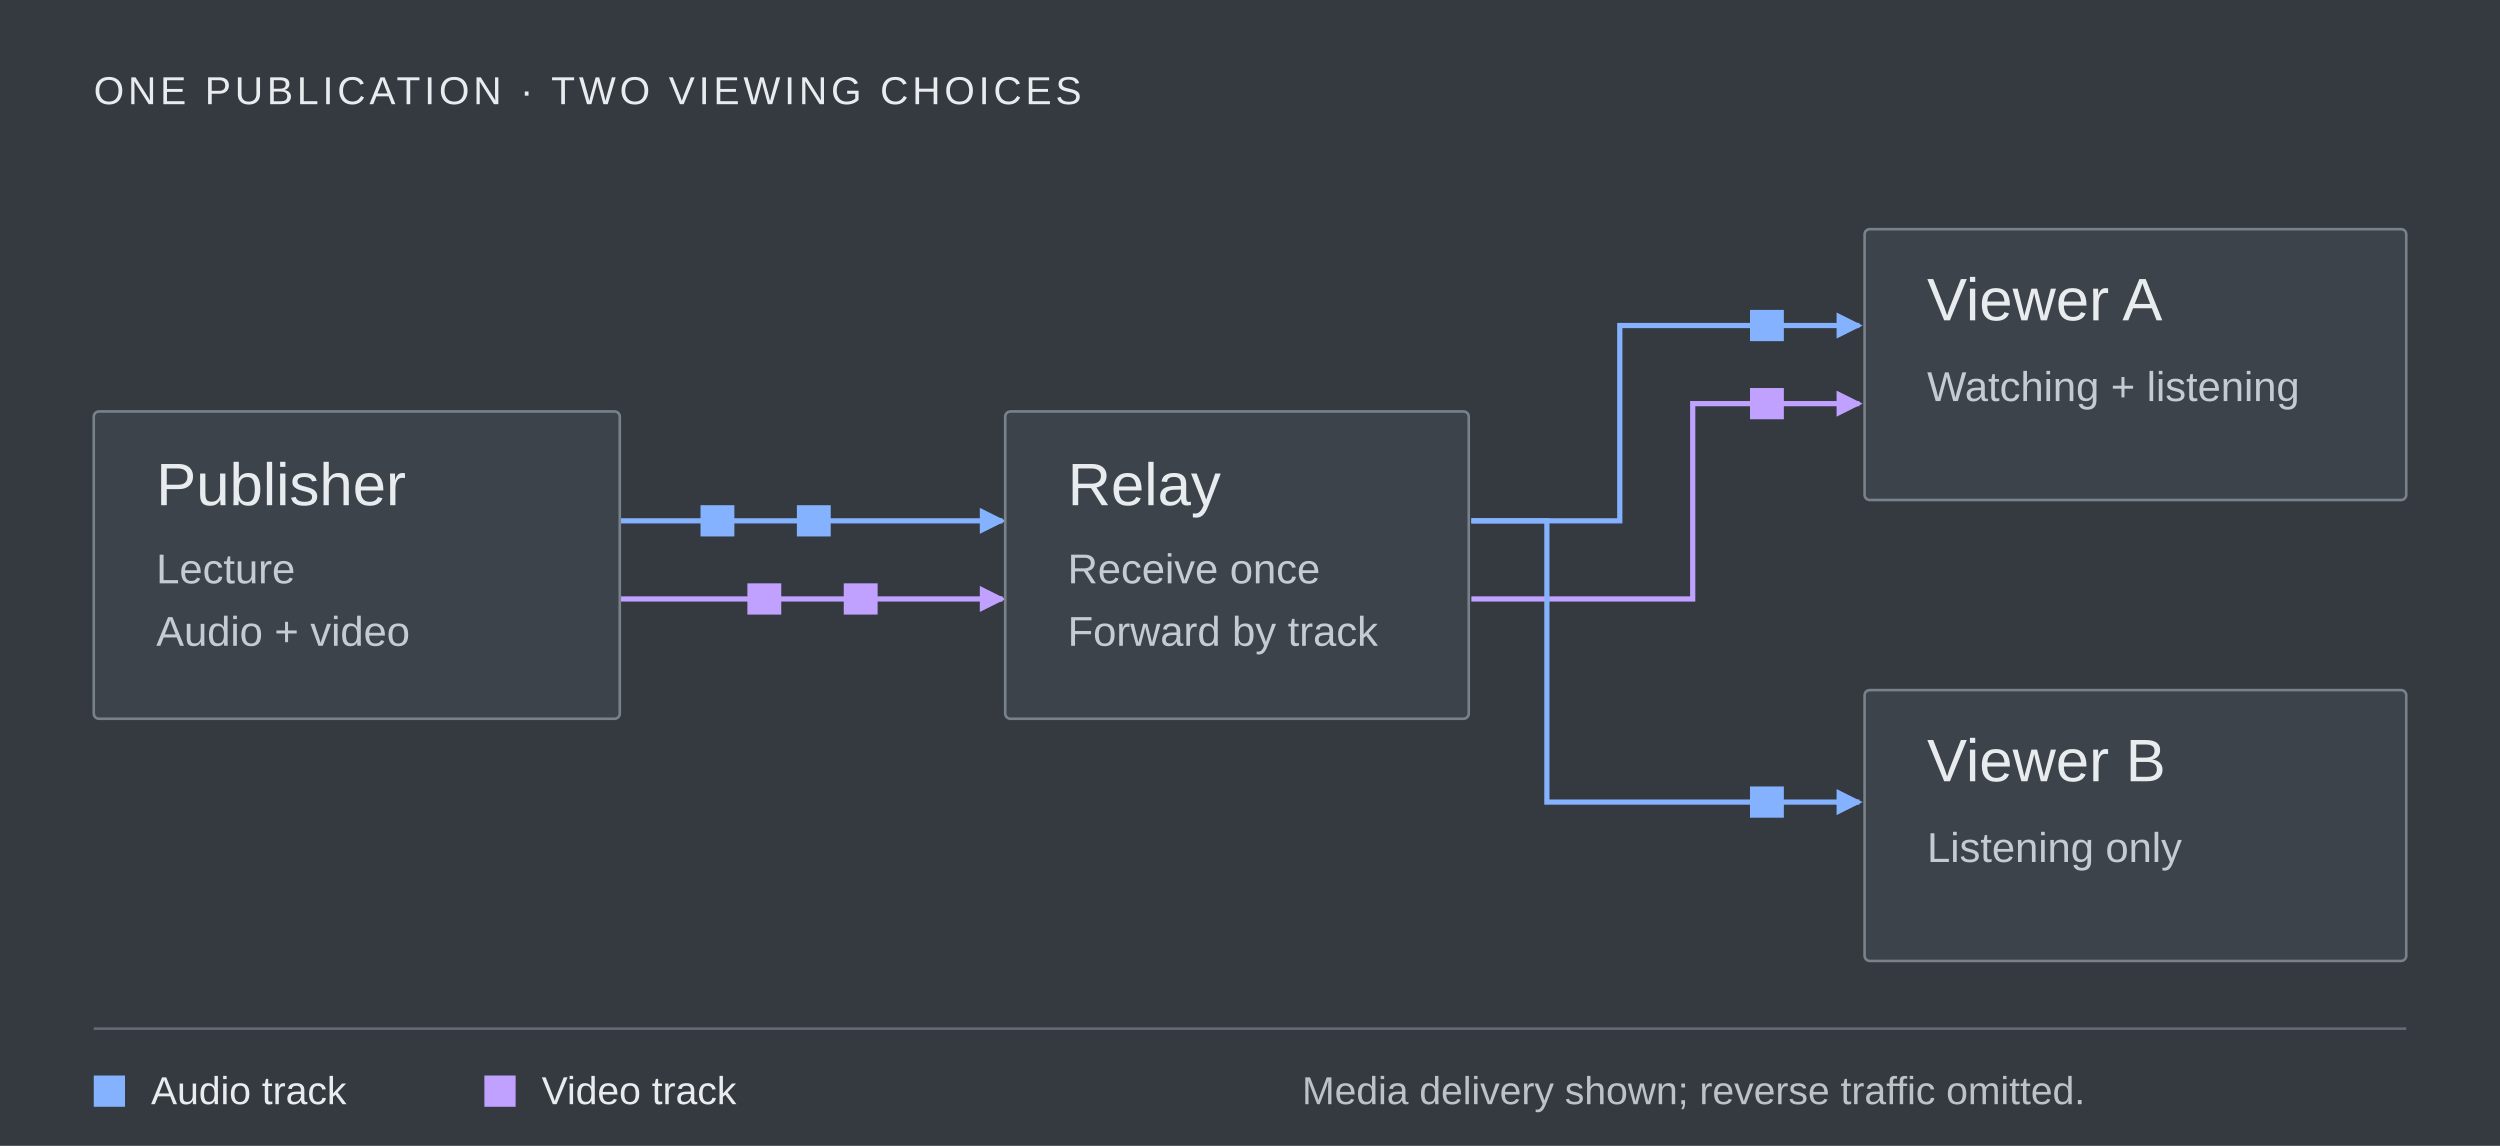
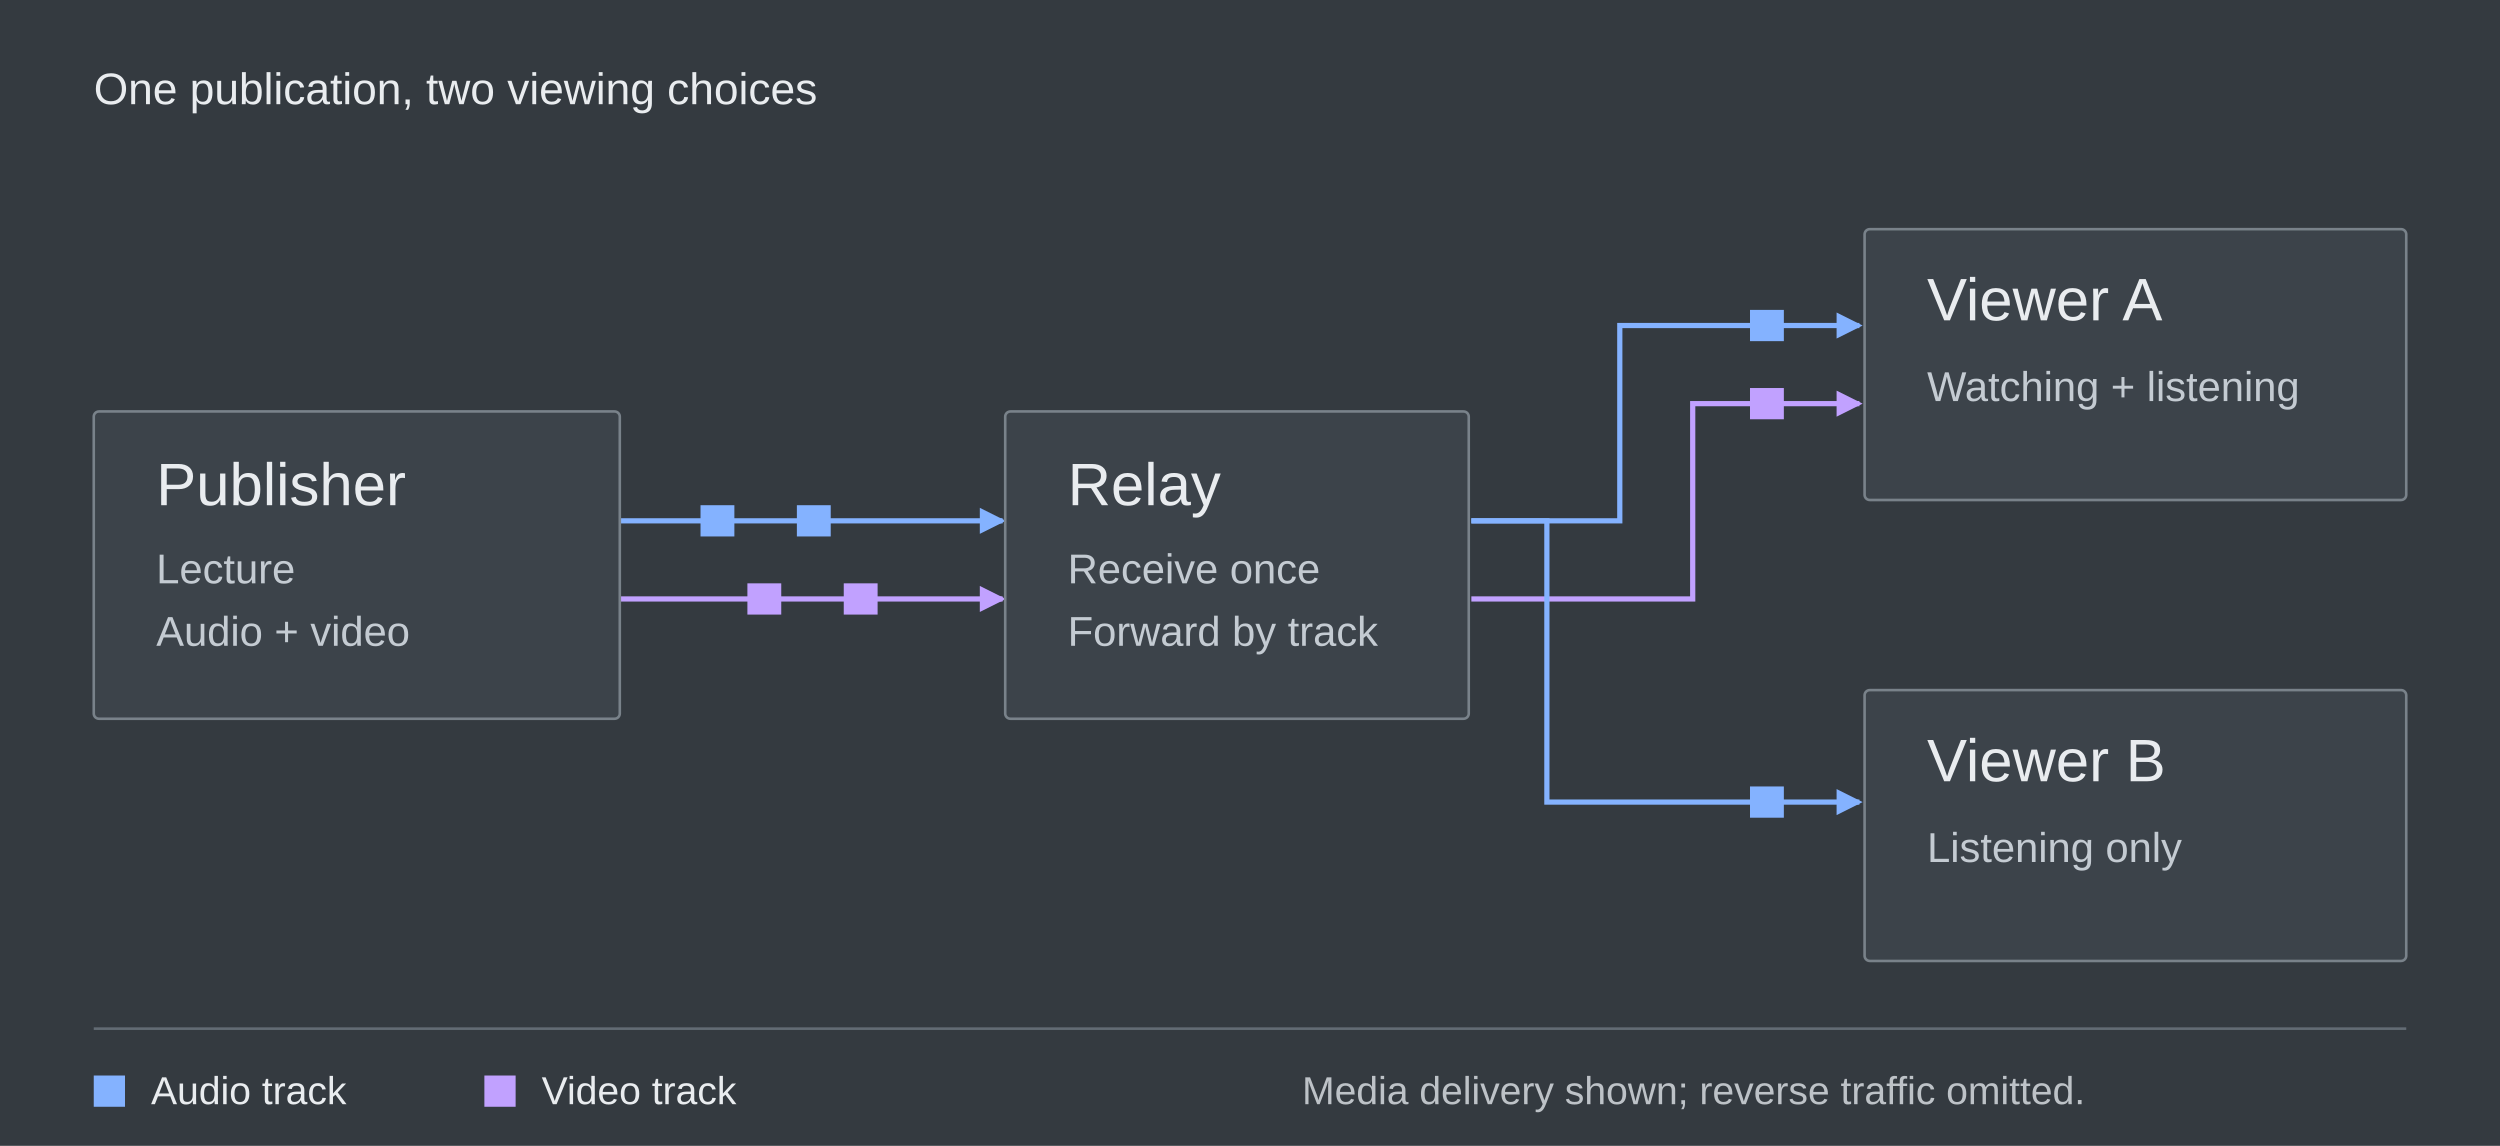
<svg xmlns="http://www.w3.org/2000/svg" width="960" height="440" viewBox="0 0 960 440" role="img" aria-labelledby="title desc">
  <defs>
    <marker id="blue-arrow" viewBox="0 0 8 8" refX="7" refY="4" markerWidth="5" markerHeight="5" orient="auto">
      <path d="M0 0 8 4 0 8Z" fill="#84b2ff" />
    </marker>
    <marker id="purple-arrow" viewBox="0 0 8 8" refX="7" refY="4" markerWidth="5" markerHeight="5" orient="auto">
      <path d="M0 0 8 4 0 8Z" fill="#c1a1ff" />
    </marker>
  </defs>
  <rect width="960" height="440" fill="#343a40" />
  <g font-family="Arial,Helvetica,sans-serif" fill="#e9ecef">
-     <text x="36" y="40" font-size="15" letter-spacing="1.5">ONE PUBLICATION · TWO VIEWING CHOICES</text>
+     <text x="36" y="40" font-size="17">One publication, two viewing choices</text>
    <g fill="none" stroke-width="2">
      <path d="M238 200H385" stroke="#84b2ff" marker-end="url(#blue-arrow)" />
      <path d="M238 230H385" stroke="#c1a1ff" marker-end="url(#purple-arrow)" />
      <path d="M565 200H622V125H714" stroke="#84b2ff" marker-end="url(#blue-arrow)" />
      <path d="M565 230H650V155H714" stroke="#c1a1ff" marker-end="url(#purple-arrow)" />
      <path d="M565 200H594V308H714" stroke="#84b2ff" marker-end="url(#blue-arrow)" />
    </g>
    <g fill="#3c434a" stroke="#79828a">
      <rect x="36" y="158" width="202" height="118" rx="2" />
      <rect x="386" y="158" width="178" height="118" rx="2" />
      <rect x="716" y="88" width="208" height="104" rx="2" />
      <rect x="716" y="265" width="208" height="104" rx="2" />
    </g>
    <g font-size="23">
      <text x="60" y="194">Publisher</text>
      <text x="410" y="194">Relay</text>
      <text x="740" y="123">Viewer A</text>
      <text x="740" y="300">Viewer B</text>
    </g>
    <g font-size="16" fill="#c4cbd2">
      <text x="60" y="224">Lecture</text>
      <text x="60" y="248">Audio + video</text>
      <text x="410" y="224">Receive once</text>
      <text x="410" y="248">Forward by track</text>
      <text x="740" y="154">Watching + listening</text>
      <text x="740" y="331">Listening only</text>
    </g>
    <g fill="#84b2ff">
      <rect x="269" y="194" width="13" height="12" />
      <rect x="306" y="194" width="13" height="12" />
      <rect x="672" y="119" width="13" height="12" />
      <rect x="672" y="302" width="13" height="12" />
    </g>
    <g fill="#c1a1ff">
      <rect x="287" y="224" width="13" height="12" />
      <rect x="324" y="224" width="13" height="12" />
      <rect x="672" y="149" width="13" height="12" />
    </g>
    <path d="M36 395H924" stroke="#626b74" />
    <g font-size="15">
      <rect x="36" y="413" width="12" height="12" fill="#84b2ff" />
      <text x="58" y="424">Audio track</text>
      <rect x="186" y="413" width="12" height="12" fill="#c1a1ff" />
      <text x="208" y="424">Video track</text>
      <text x="500" y="424" fill="#bdc2c7">Media delivery shown; reverse traffic omitted.</text>
    </g>
  </g>
</svg>
